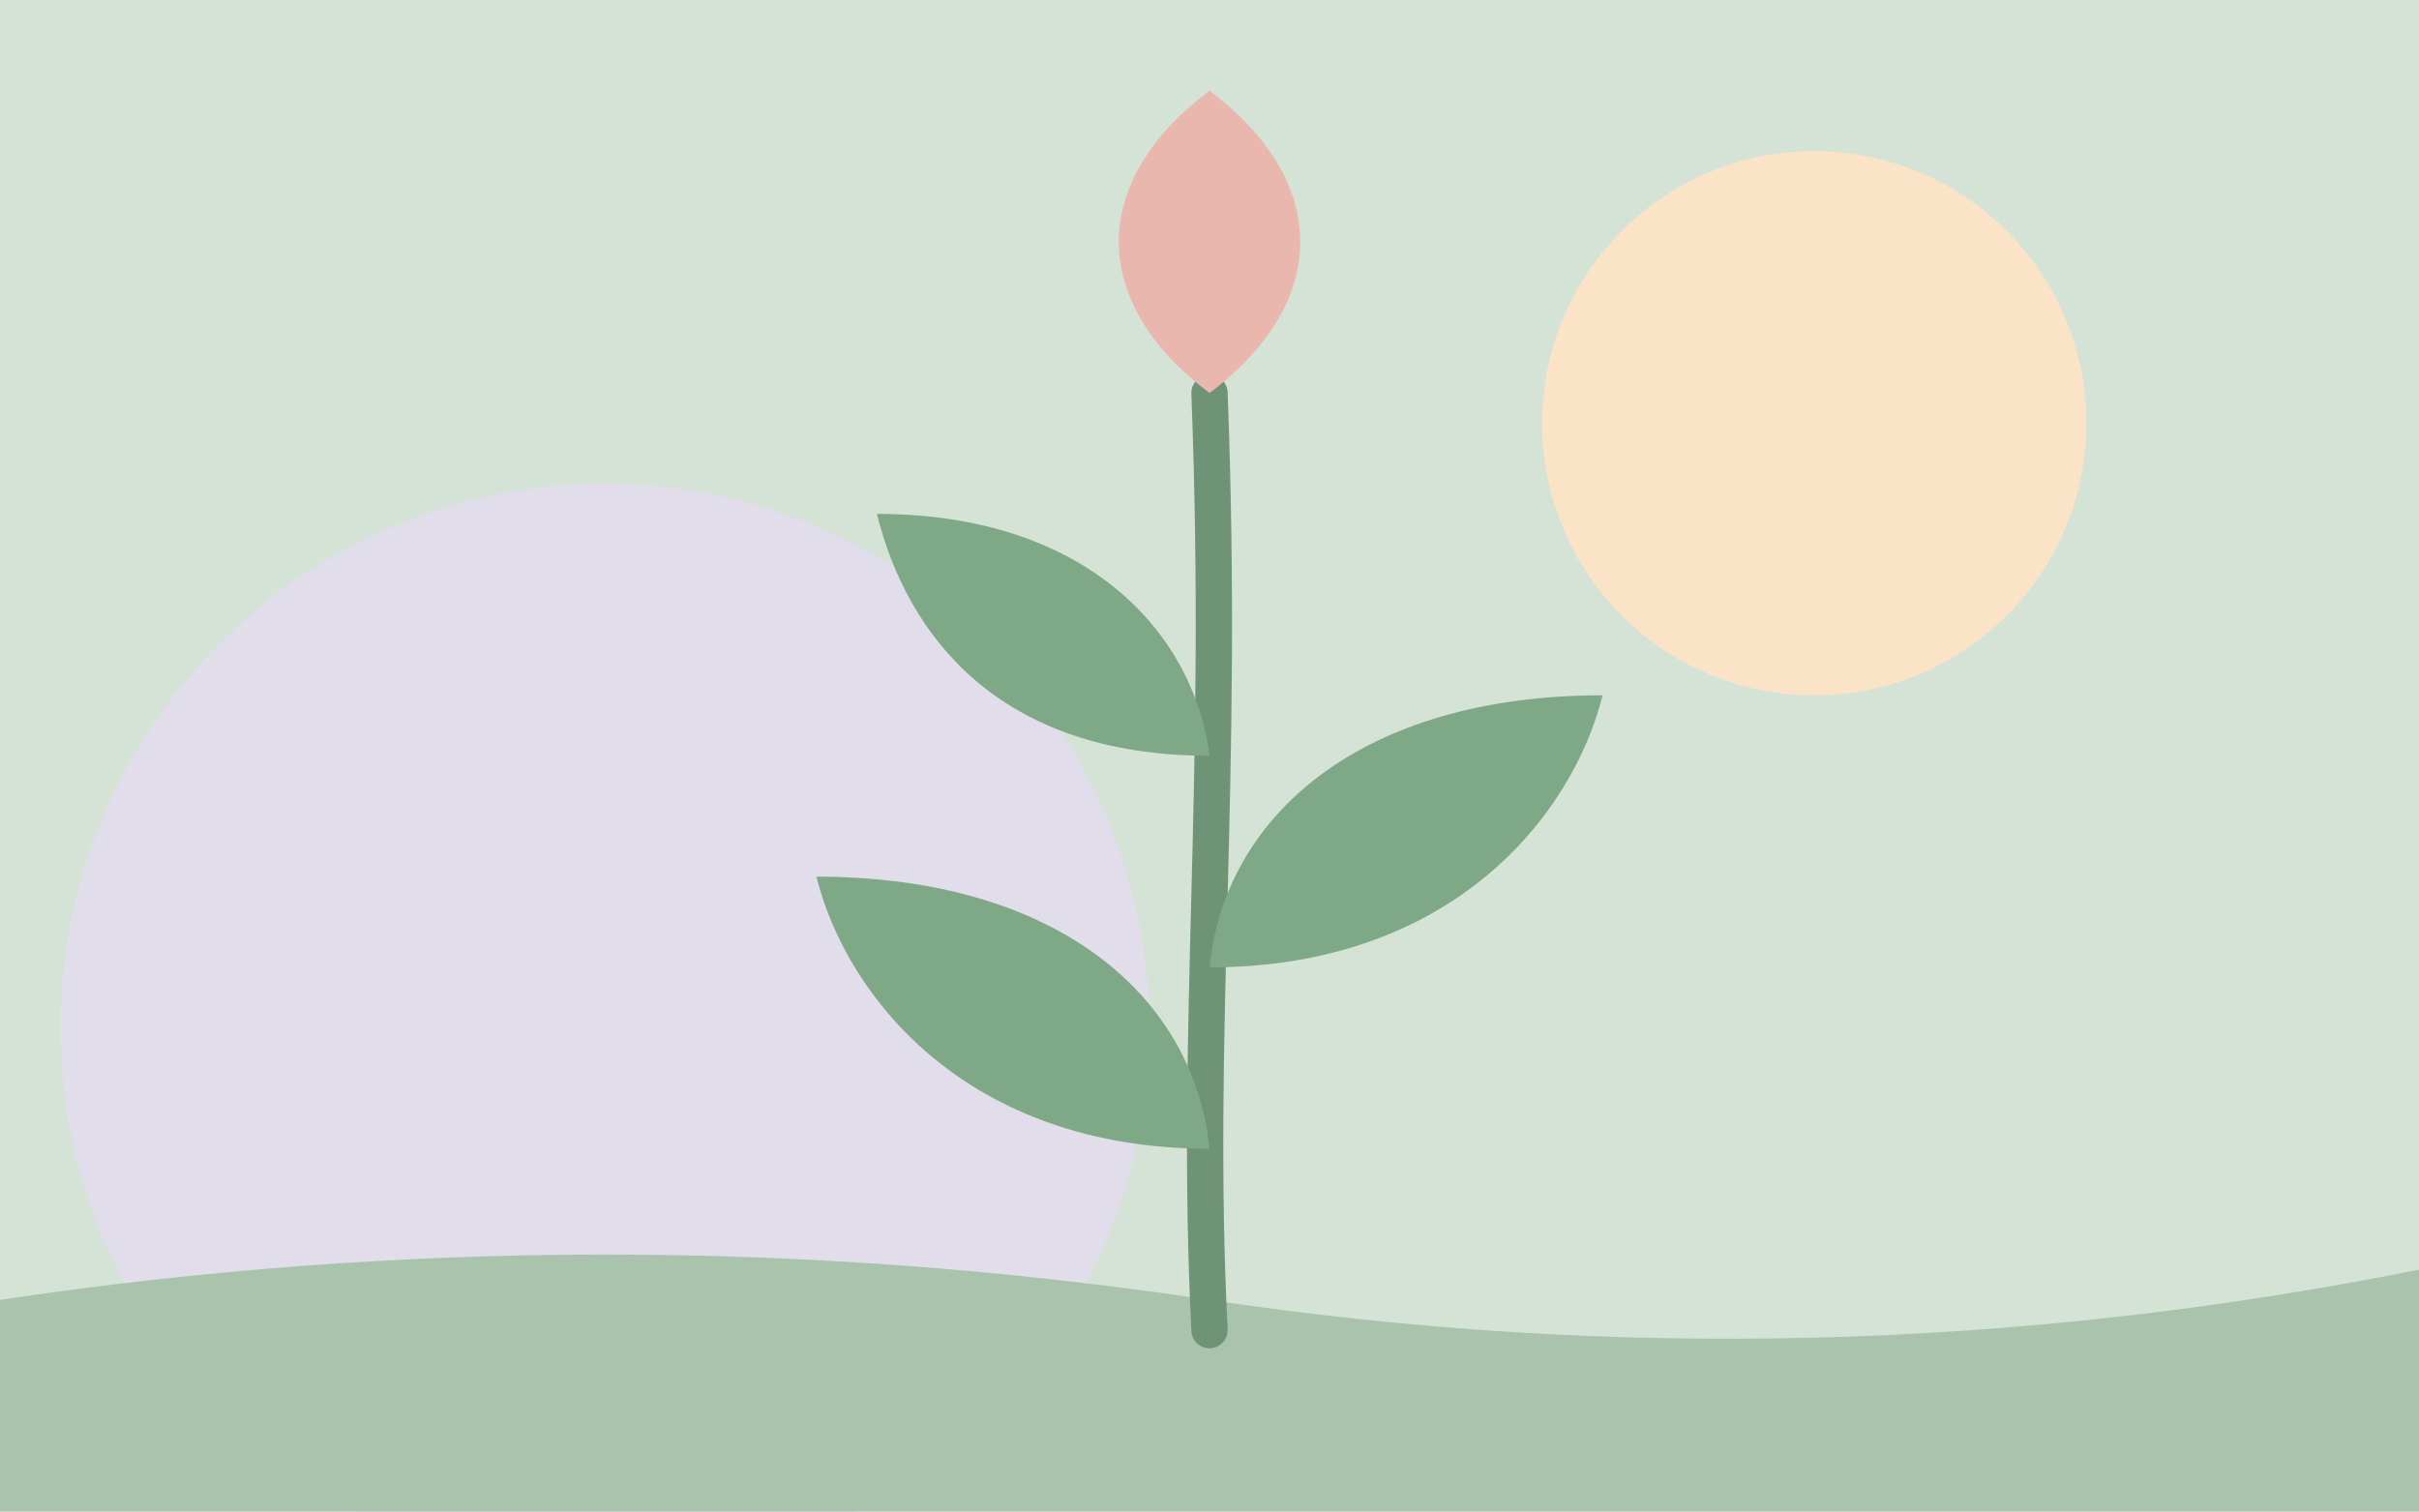
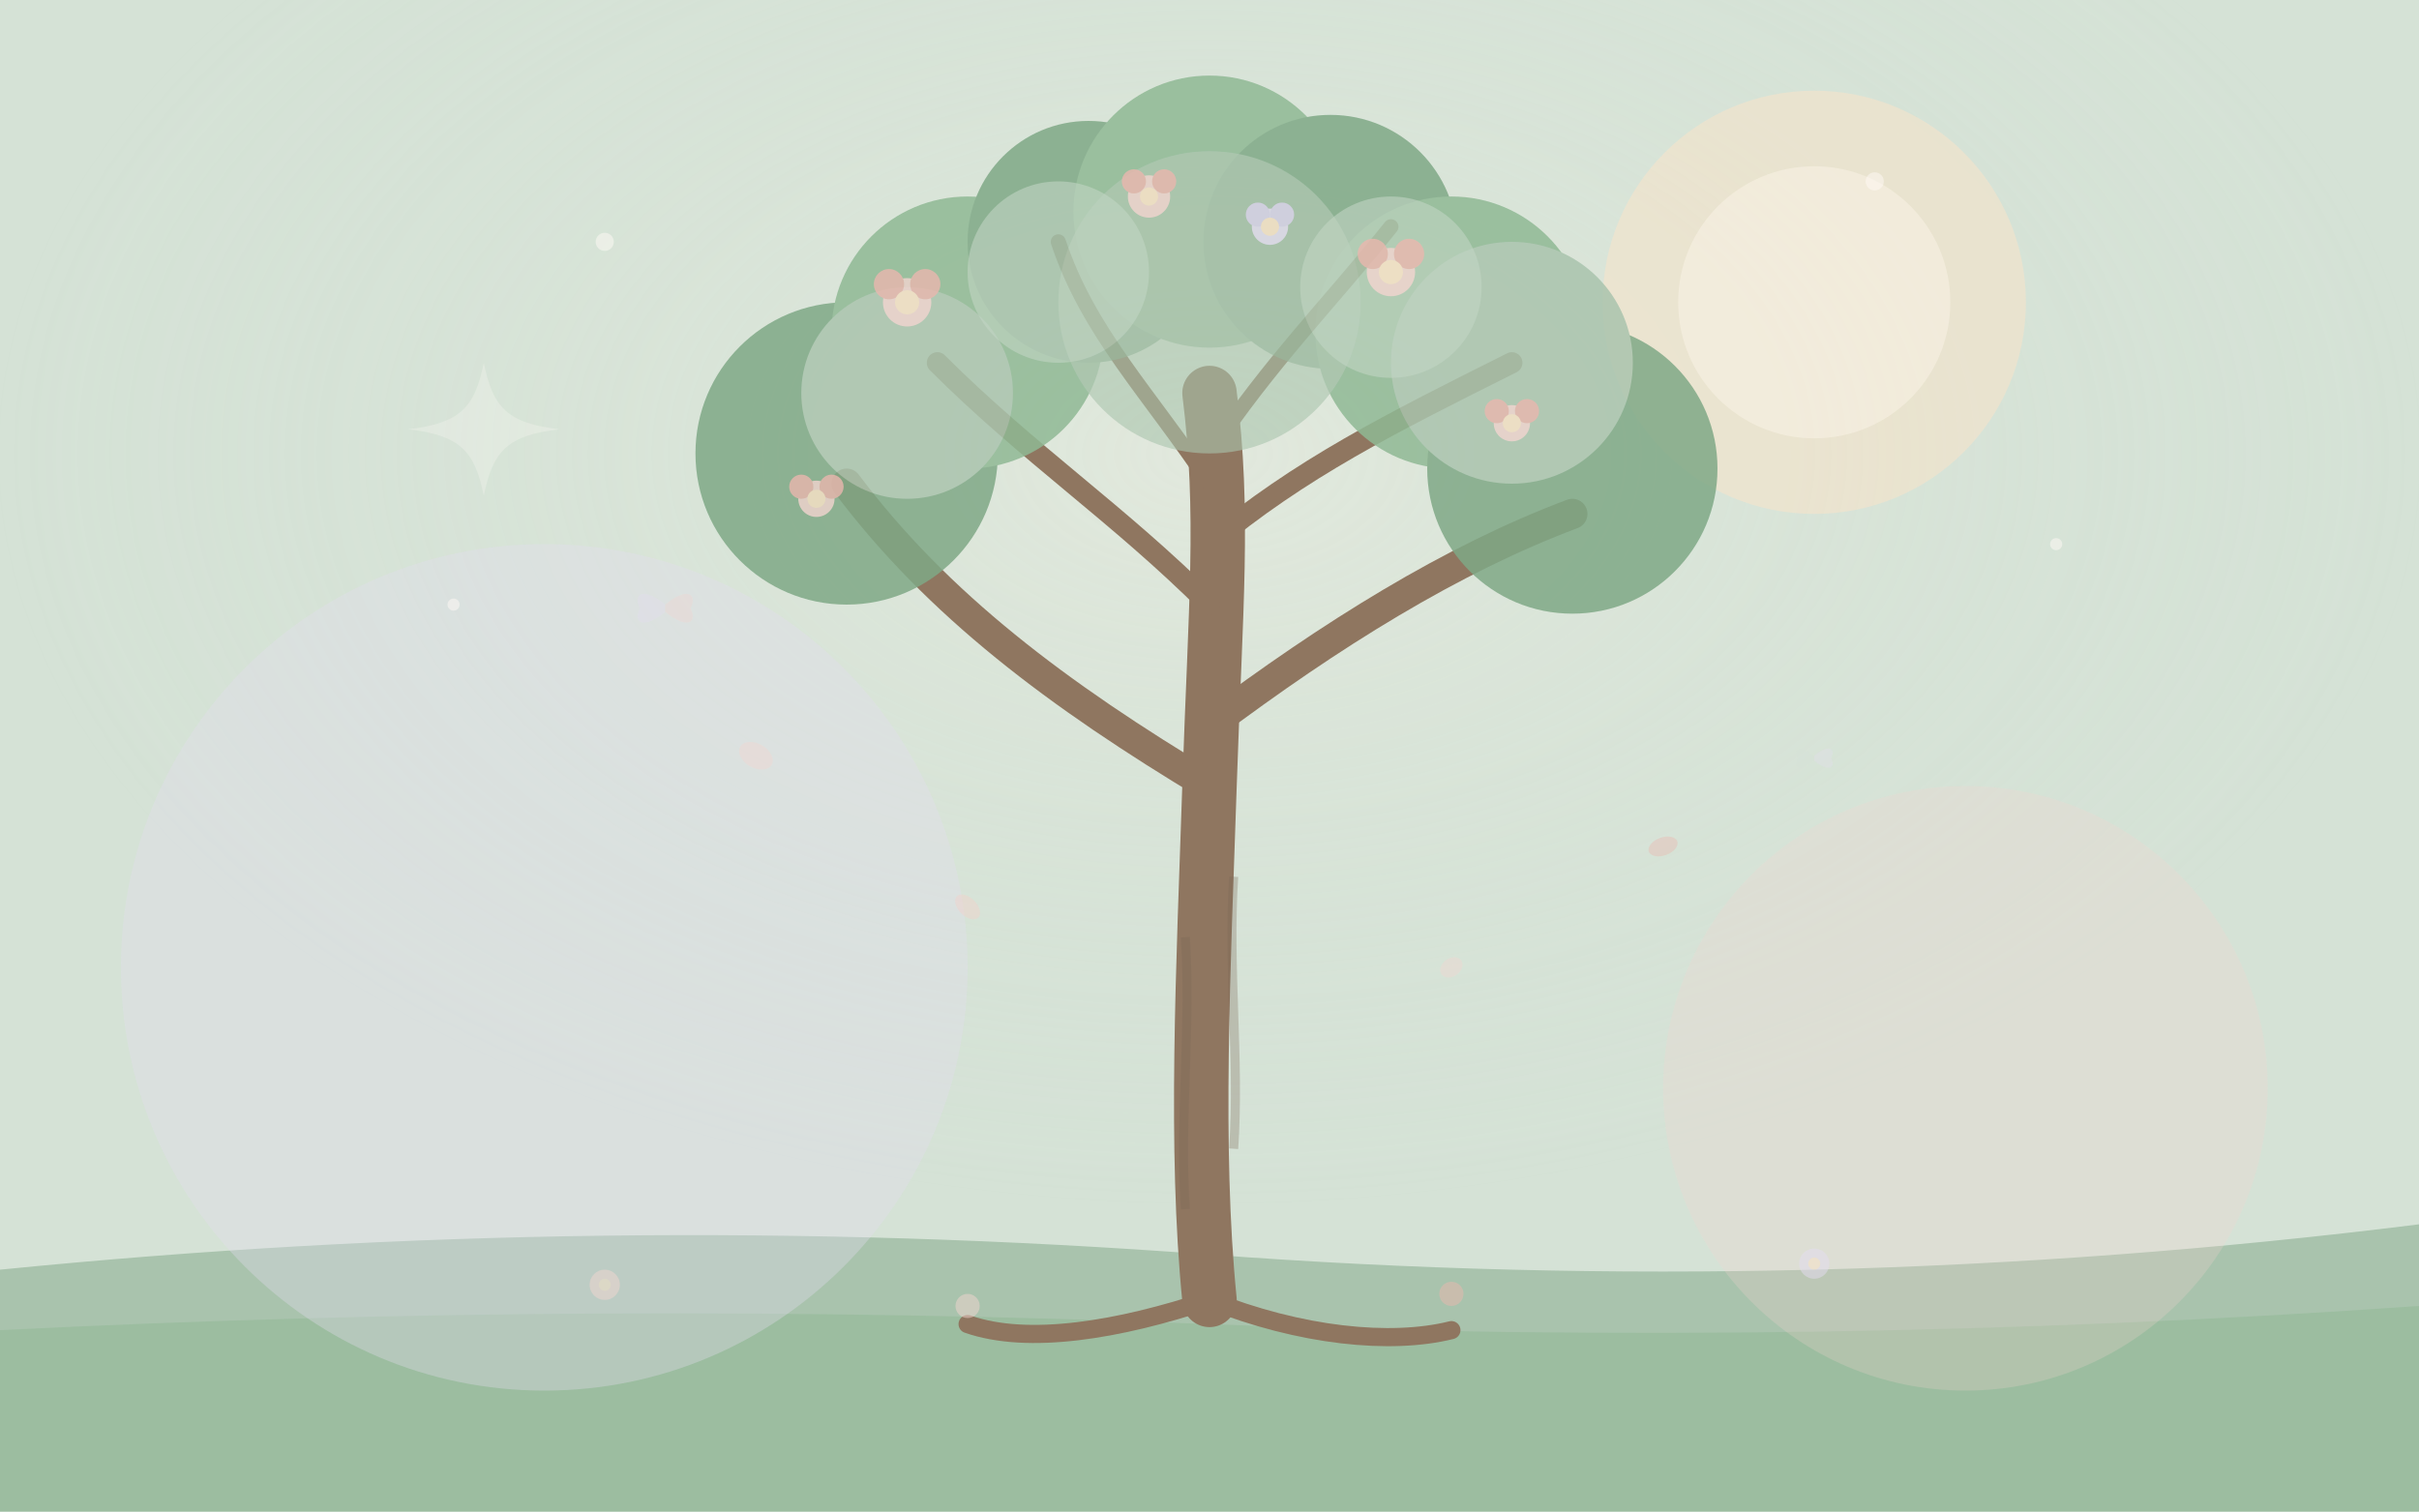
- <svg xmlns="http://www.w3.org/2000/svg" viewBox="0 0 800 500" role="img" aria-label="A plant growing tall">
+ <svg xmlns="http://www.w3.org/2000/svg" viewBox="0 0 800 500" role="img" aria-label="A flourishing tree in full bloom — 12-week program">
+   <defs>
+     <radialGradient id="skyGlow" cx=".5" cy=".3" r=".5">
+       <stop offset="0" stop-color="#fff8ed" stop-opacity=".3" />
+       <stop offset="1" stop-color="#d5e2d6" stop-opacity="0" />
+     </radialGradient>
+   </defs>
  <rect width="800" height="500" fill="#d5e2d6" />
-   <circle cx="600" cy="140" r="90" fill="#fbe3c8" />
-   <circle cx="200" cy="340" r="180" fill="#e3dcef" opacity=".8" />
-   <path d="M0 430 Q200 400 400 430 T800 420 V500 H0Z" fill="#a9c3ad" />
-   <path d="M400 440 C395 340 405 260 400 130" stroke="#6f9475" stroke-width="12" stroke-linecap="round" fill="none" />
-   <g fill="#7fa886">
-     <path d="M400 380 C320 380 280 330 270 290 C350 290 395 330 400 380Z" />
-     <path d="M400 320 C480 320 520 270 530 230 C450 230 405 270 400 320Z" />
-     <path d="M400 250 C330 250 300 210 290 170 C360 170 395 210 400 250Z" />
+   <rect width="800" height="500" fill="url(#skyGlow)" />
+   <circle cx="600" cy="100" r="70" fill="#fbe3c8" opacity=".5" />
+   <circle cx="600" cy="100" r="45" fill="#fff8ed" opacity=".4" />
+   <path d="M0 420 Q200 400 400 415 T800 405 V500 H0Z" fill="#a9c3ad" />
+   <path d="M0 440 Q200 430 400 438 T800 432 V500 H0Z" fill="#8fb894" opacity=".5" />
+   <circle cx="180" cy="320" r="140" fill="#e3dcef" opacity=".35" />
+   <circle cx="650" cy="360" r="100" fill="#f2d5cf" opacity=".25" />
+   <path d="M400 430 C395 380 398 320 400 260 C402 200 405 170 400 130" stroke="#8f7660" stroke-width="18" stroke-linecap="round" fill="none" />
+   <path d="M392 400 C390 370 394 340 392 310" stroke="#7a6555" stroke-width="3" fill="none" opacity=".3" />
+   <path d="M408 380 C410 350 406 320 408 290" stroke="#7a6555" stroke-width="3" fill="none" opacity=".3" />
+   <path d="M400 430 C370 440 340 445 320 438" stroke="#8f7660" stroke-width="6" stroke-linecap="round" fill="none" />
+   <path d="M400 430 C430 442 460 445 480 440" stroke="#8f7660" stroke-width="6" stroke-linecap="round" fill="none" />
+   <path d="M400 260 C350 230 310 200 280 160" stroke="#8f7660" stroke-width="10" stroke-linecap="round" fill="none" />
+   <path d="M400 240 C440 210 480 185 520 170" stroke="#8f7660" stroke-width="10" stroke-linecap="round" fill="none" />
+   <path d="M400 200 C370 170 340 150 310 120" stroke="#8f7660" stroke-width="7" stroke-linecap="round" fill="none" />
+   <path d="M400 180 C430 155 460 140 500 120" stroke="#8f7660" stroke-width="7" stroke-linecap="round" fill="none" />
+   <path d="M400 160 C380 130 360 110 350 80" stroke="#8f7660" stroke-width="5" stroke-linecap="round" fill="none" />
+   <path d="M400 150 C420 120 440 100 460 75" stroke="#8f7660" stroke-width="5" stroke-linecap="round" fill="none" />
+   <g opacity=".85">
+     <circle cx="280" cy="150" r="50" fill="#7fa886" />
+     <circle cx="320" cy="110" r="45" fill="#8fb894" />
+     <circle cx="360" cy="80" r="40" fill="#7fa886" />
+     <circle cx="400" cy="70" r="45" fill="#8fb894" />
+     <circle cx="440" cy="80" r="42" fill="#7fa886" />
+     <circle cx="480" cy="110" r="45" fill="#8fb894" />
+     <circle cx="520" cy="155" r="48" fill="#7fa886" />
+     <circle cx="500" cy="120" r="40" fill="#a9c3ad" />
+     <circle cx="300" cy="130" r="35" fill="#a9c3ad" />
+     <circle cx="400" cy="100" r="50" fill="#a9c3ad" opacity=".7" />
+     <circle cx="350" cy="90" r="30" fill="#bcd2bf" opacity=".6" />
+     <circle cx="460" cy="95" r="30" fill="#bcd2bf" opacity=".6" />
  </g>
-   <path d="M400 130 C360 100 360 60 400 30 C440 60 440 100 400 130Z" fill="#eab7ae" />
+   <g opacity=".8">
+     <g transform="translate(300 100)">
+       <circle r="8" fill="#f2d5cf" />
+       <circle cx="-6" cy="-6" r="5" fill="#eab7ae" />
+       <circle cx="6" cy="-6" r="5" fill="#eab7ae" />
+       <circle r="4" fill="#fbe3c8" />
+     </g>
+     <g transform="translate(380 65)">
+       <circle r="7" fill="#f2d5cf" />
+       <circle cx="-5" cy="-5" r="4" fill="#eab7ae" />
+       <circle cx="5" cy="-5" r="4" fill="#eab7ae" />
+       <circle r="3" fill="#fbe3c8" />
+     </g>
+     <g transform="translate(460 90)">
+       <circle r="8" fill="#f2d5cf" />
+       <circle cx="-6" cy="-6" r="5" fill="#eab7ae" />
+       <circle cx="6" cy="-6" r="5" fill="#eab7ae" />
+       <circle r="4" fill="#fbe3c8" />
+     </g>
+     <g transform="translate(500 140)">
+       <circle r="6" fill="#f2d5cf" />
+       <circle cx="-5" cy="-4" r="4" fill="#eab7ae" />
+       <circle cx="5" cy="-4" r="4" fill="#eab7ae" />
+       <circle r="3" fill="#fbe3c8" />
+     </g>
+     <g transform="translate(270 165)">
+       <circle r="6" fill="#f2d5cf" />
+       <circle cx="-5" cy="-4" r="4" fill="#eab7ae" />
+       <circle cx="5" cy="-4" r="4" fill="#eab7ae" />
+       <circle r="3" fill="#fbe3c8" />
+     </g>
+     <g transform="translate(420 75)">
+       <circle r="6" fill="#e3dcef" />
+       <circle cx="-4" cy="-4" r="4" fill="#d9d2ea" />
+       <circle cx="4" cy="-4" r="4" fill="#d9d2ea" />
+       <circle r="3" fill="#fbe3c8" />
+     </g>
+   </g>
+   <g opacity=".4">
+     <ellipse cx="250" cy="250" rx="6" ry="4" fill="#f2d5cf" transform="rotate(30 250 250)" />
+     <ellipse cx="550" cy="280" rx="5" ry="3" fill="#eab7ae" transform="rotate(-20 550 280)" />
+     <ellipse cx="320" cy="300" rx="5" ry="3" fill="#f4cfc7" transform="rotate(45 320 300)" />
+     <ellipse cx="480" cy="320" rx="4" ry="3" fill="#f2d5cf" transform="rotate(-35 480 320)" />
+   </g>
+   <g opacity=".5">
+     <circle cx="200" cy="425" r="5" fill="#f2d5cf" />
+     <circle cx="200" cy="425" r="2" fill="#fbe3c8" />
+     <circle cx="600" cy="418" r="5" fill="#e3dcef" />
+     <circle cx="600" cy="418" r="2" fill="#fbe3c8" />
+     <circle cx="320" cy="432" r="4" fill="#f2d5cf" />
+     <circle cx="480" cy="428" r="4" fill="#eab7ae" />
+   </g>
+   <g fill="#fffaf6" opacity=".5">
+     <circle cx="200" cy="80" r="3" />
+     <circle cx="620" cy="60" r="3" />
+     <circle cx="150" cy="200" r="2" />
+     <circle cx="680" cy="180" r="2" />
+     <path d="M160 120 C163 135 168 140 185 142 C168 144 163 149 160 164 C157 149 152 144 135 142 C152 140 157 135 160 120Z" opacity=".5" />
+   </g>
+   <g transform="translate(220 200) scale(.6)" opacity=".35">
+     <path d="M0 0 C-12 -10 -18 -6 -14 2 C-18 10 -12 14 0 4Z" fill="#e3dcef" />
+     <path d="M0 0 C12 -10 18 -6 14 2 C18 10 12 14 0 4Z" fill="#f2d5cf" />
+   </g>
+   <g transform="translate(600 250) scale(.4)" opacity=".3">
+     <path d="M0 0 C-12 -10 -18 -6 -14 2 C-18 10 -12 14 0 4Z" fill="#d5e2d6" />
+     <path d="M0 0 C12 -10 18 -6 14 2 C18 10 12 14 0 4Z" fill="#e3dcef" />
+   </g>
</svg>
